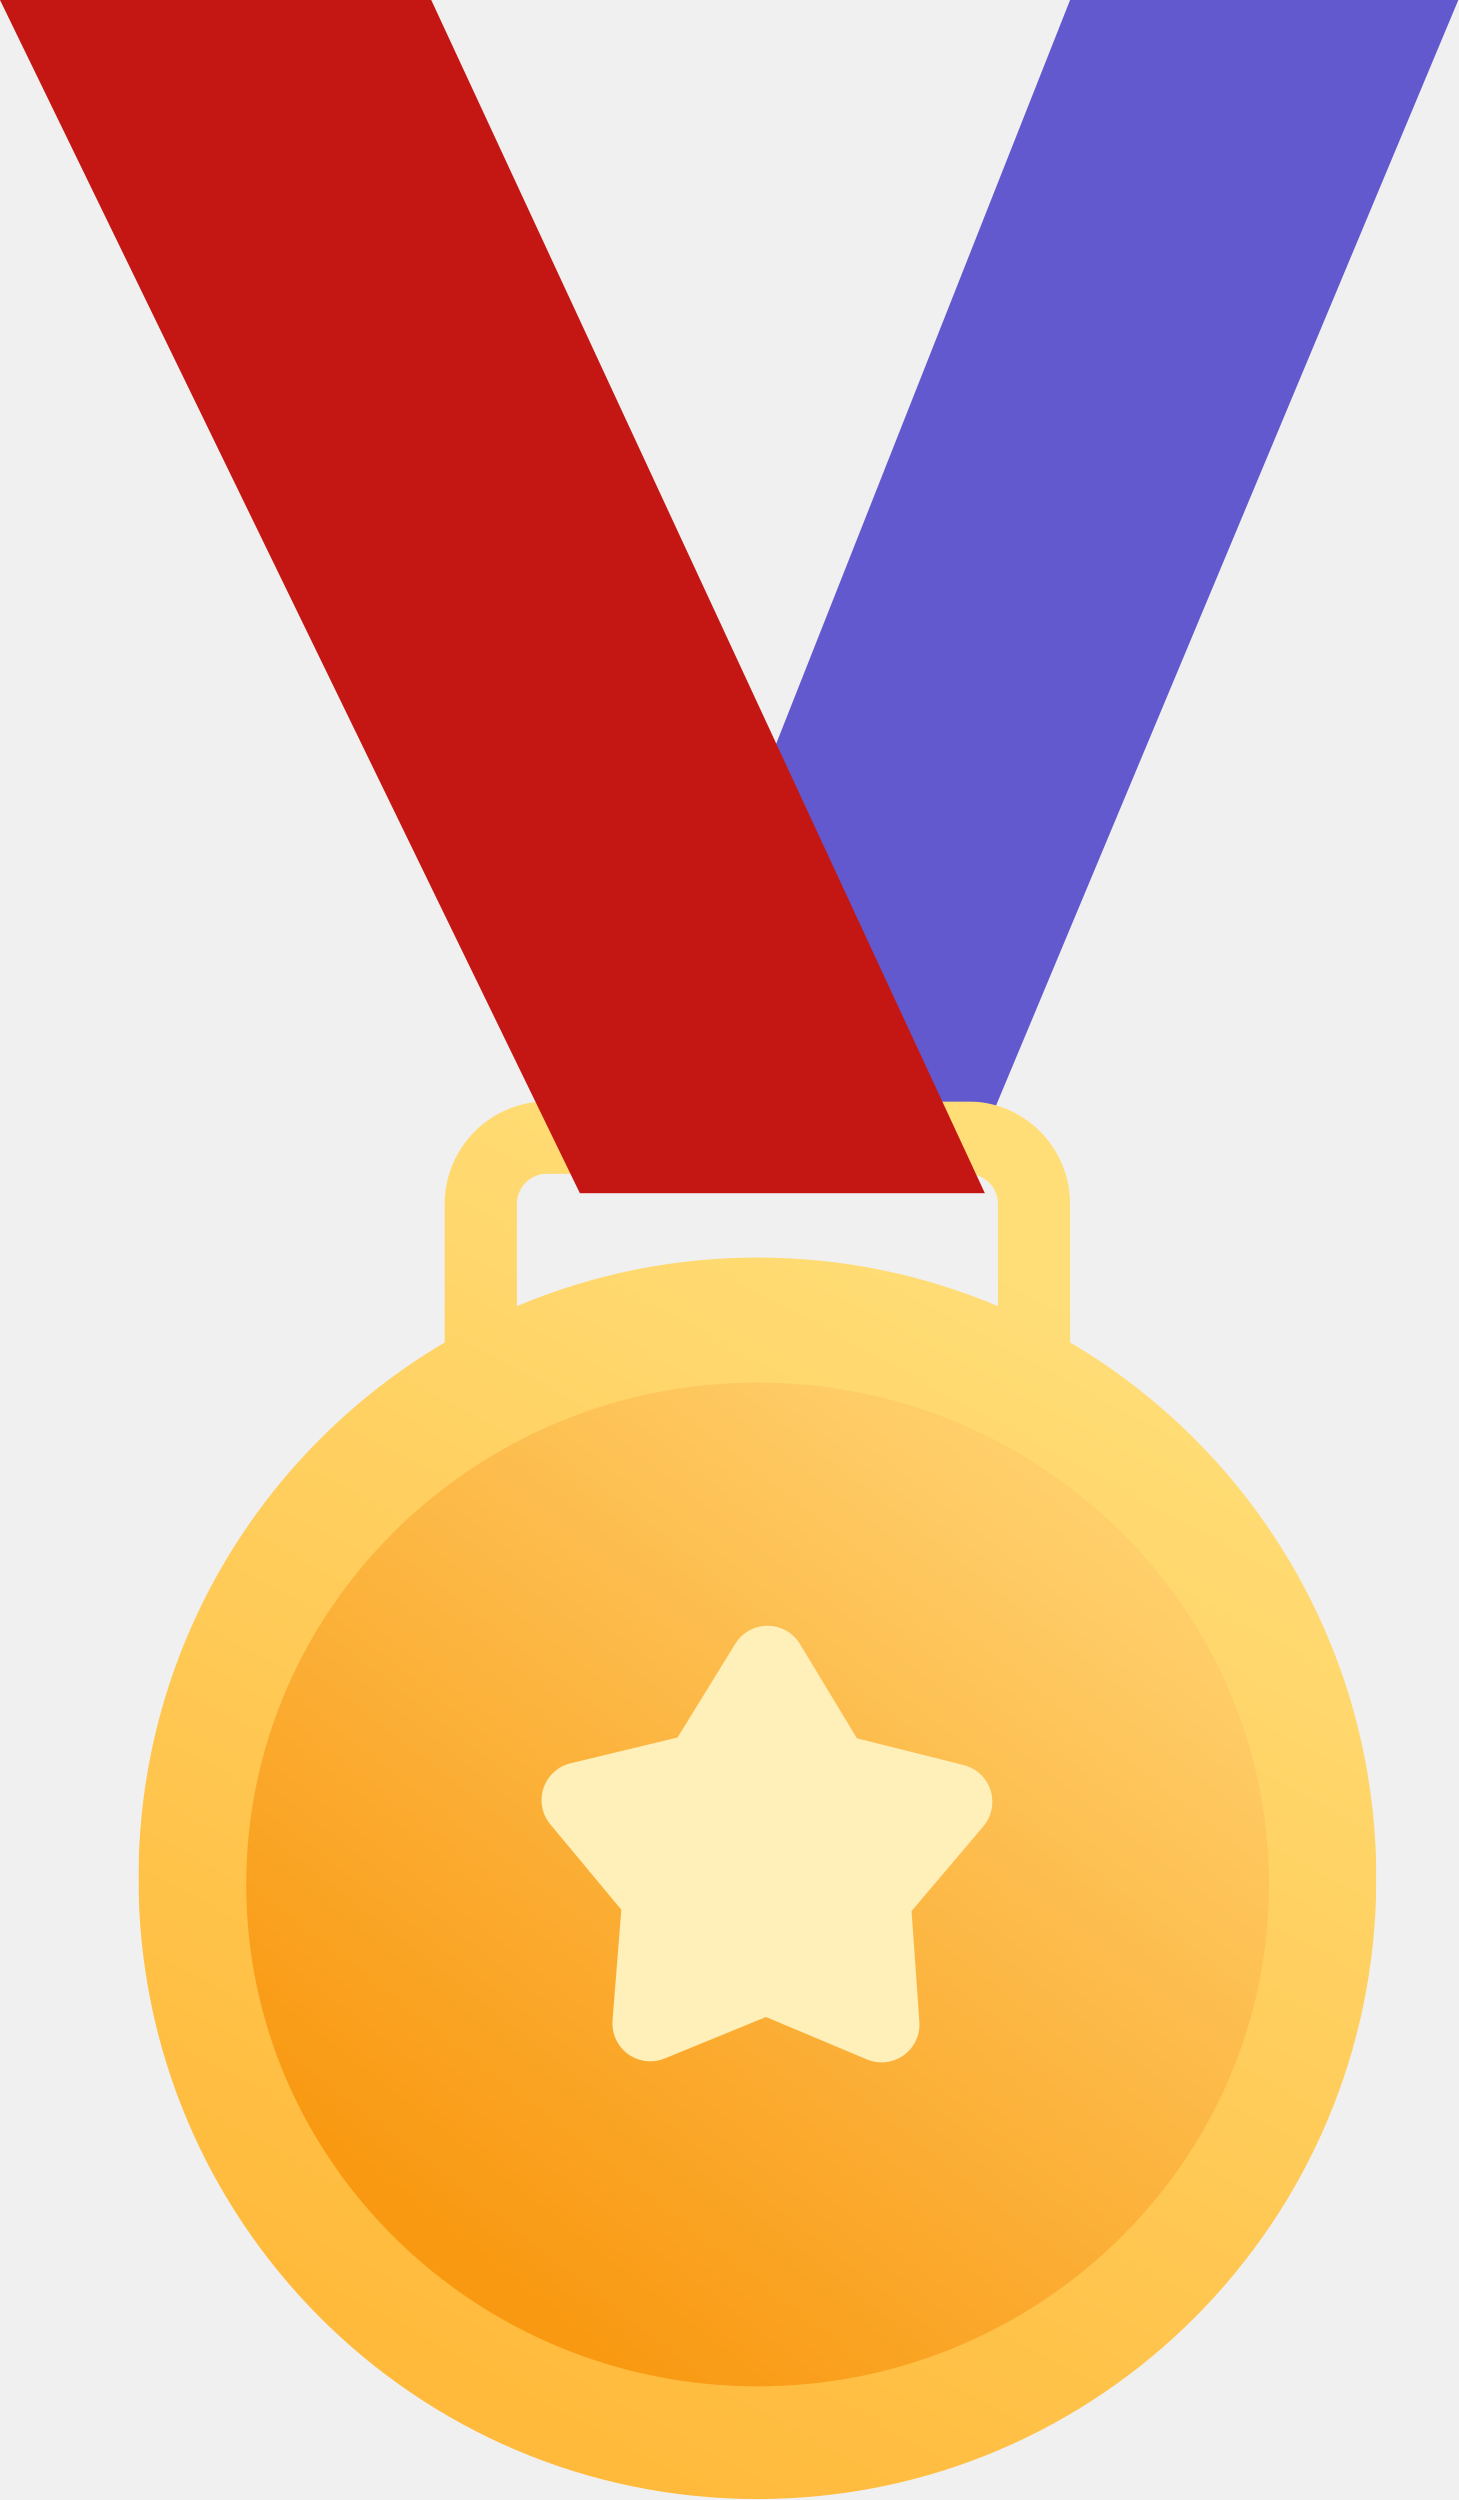
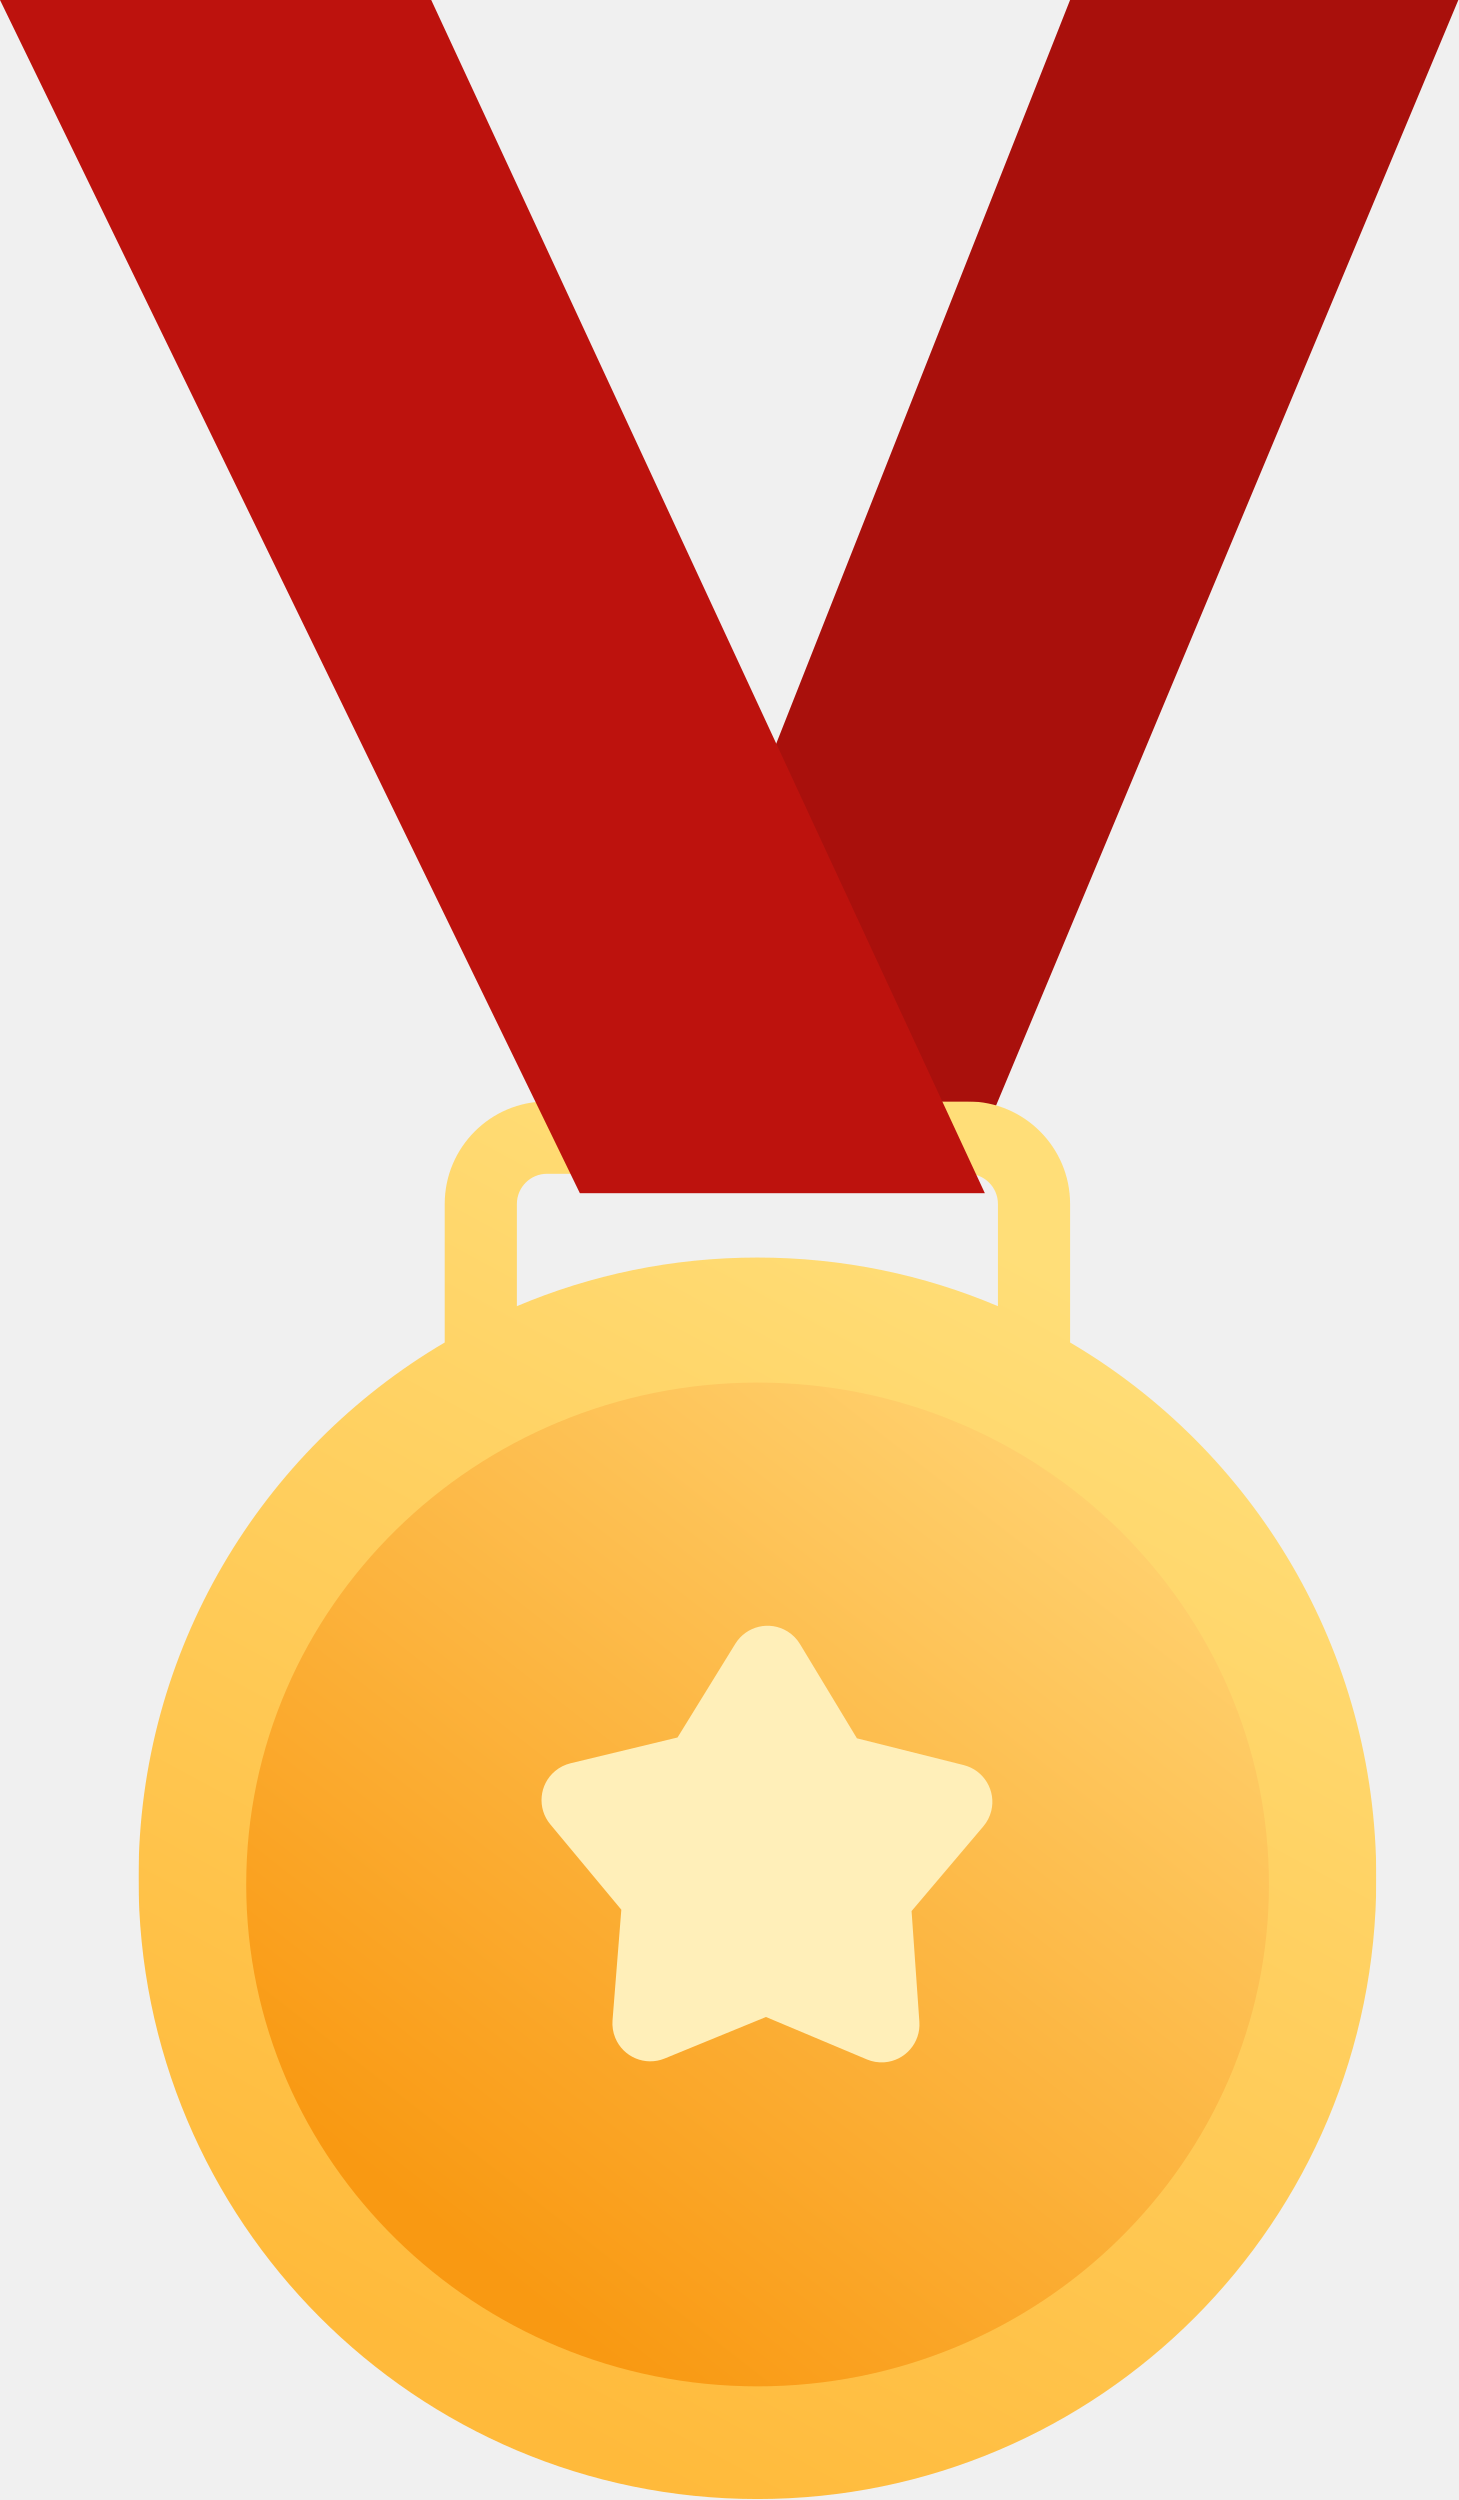
<svg xmlns="http://www.w3.org/2000/svg" xmlns:xlink="http://www.w3.org/1999/xlink" width="77px" height="132px" viewBox="0 0 77 132" version="1.1">
  <defs>
    <polygon id="path-1" points="0.312 0.155 65.67 0.155 65.67 73.949 0.312 73.949" />
    <linearGradient x1="74.194%" y1="12.412%" x2="34.456%" y2="95.336%" id="linearGradient-3">
      <stop stop-color="#FFDE78" offset="0%" />
      <stop stop-color="#FFBA3B" offset="100%" />
    </linearGradient>
    <linearGradient x1="84.444%" y1="12.871%" x2="24.603%" y2="88.537%" id="linearGradient-4">
      <stop stop-color="#FFD06D" offset="0%" />
      <stop stop-color="#F99912" offset="100%" />
    </linearGradient>
  </defs>
  <g id="⚙️-Symbols" stroke="none" stroke-width="1" fill="none" fill-rule="evenodd">
    <g id="28)-Widgets/1)-Advanced/Congratulations" transform="translate(-236, 0)">
      <g id="Badge" transform="translate(236, 0)">
-         <polygon id="Fill-1" fill="#6359CF" points="56.5 0 32 62 51.075 62 77 0" />
+         <polygon id="Fill-1" fill="#a9100c" points="56.5 0 32 62 51.075 62 77 0" />
        <g id="Group-4" transform="translate(7, 58)">
          <mask id="mask-2" fill="white">
            <use xlink:href="#path-1" />
          </mask>
          <g id="Clip-3" />
          <path d="M20.291,10.966 L20.291,5.568 C20.291,4.691 21.003,3.976 21.879,3.976 L44.103,3.976 C44.978,3.976 45.691,4.691 45.691,5.568 L45.691,10.966 C41.787,9.312 37.495,8.398 32.991,8.398 C28.487,8.398 24.195,9.312 20.291,10.966 M49.501,12.883 L49.501,5.568 C49.501,2.583 47.079,0.155 44.103,0.155 L21.879,0.155 C18.902,0.155 16.481,2.583 16.481,5.568 L16.481,12.883 C6.808,18.574 0.312,29.113 0.312,41.174 C0.312,59.275 14.943,73.949 32.991,73.949 C51.039,73.949 65.67,59.275 65.67,41.174 C65.67,29.113 59.175,18.574 49.501,12.883" id="Fill-2" fill="url(#linearGradient-3)" mask="url(#mask-2)" />
        </g>
        <path d="M40,126 C25.111,126 13,114.113 13,99.5 C13,84.887 25.111,73 40,73 C54.888,73 67,84.887 67,99.5 C67,114.113 54.888,126 40,126" id="Fill-5" fill="url(#linearGradient-4)" />
        <path d="M45.772,108.738 L40.443,106.497 L40.443,106.497 L35.094,108.689 C34.072,109.108 32.903,108.619 32.485,107.597 C32.366,107.307 32.317,106.993 32.341,106.68 L32.806,100.833 L32.806,100.833 L29.055,96.325 C28.349,95.476 28.464,94.214 29.314,93.508 C29.549,93.312 29.826,93.173 30.124,93.101 L35.774,91.739 L35.774,91.739 L38.825,86.79 C39.404,85.85 40.637,85.558 41.577,86.137 C41.848,86.304 42.075,86.533 42.239,86.806 L45.245,91.783 L45.245,91.783 L50.883,93.197 C51.955,93.466 52.605,94.552 52.337,95.624 C52.262,95.921 52.12,96.197 51.922,96.43 L48.131,100.904 L48.131,100.904 L48.543,106.755 C48.62,107.856 47.79,108.812 46.688,108.89 C46.375,108.912 46.061,108.86 45.772,108.738 Z" id="Fill-105" fill="#FFEFB9" />
-         <polygon id="Fill-116" fill="#c41713" points="1.5262791e-13 0 22.769 0 52 63 30.617 63" />
+         <polygon id="Fill-116" fill="#bd120d" points="1.5262791e-13 0 22.769 0 52 63 30.617 63" />
      </g>
    </g>
  </g>
</svg>
